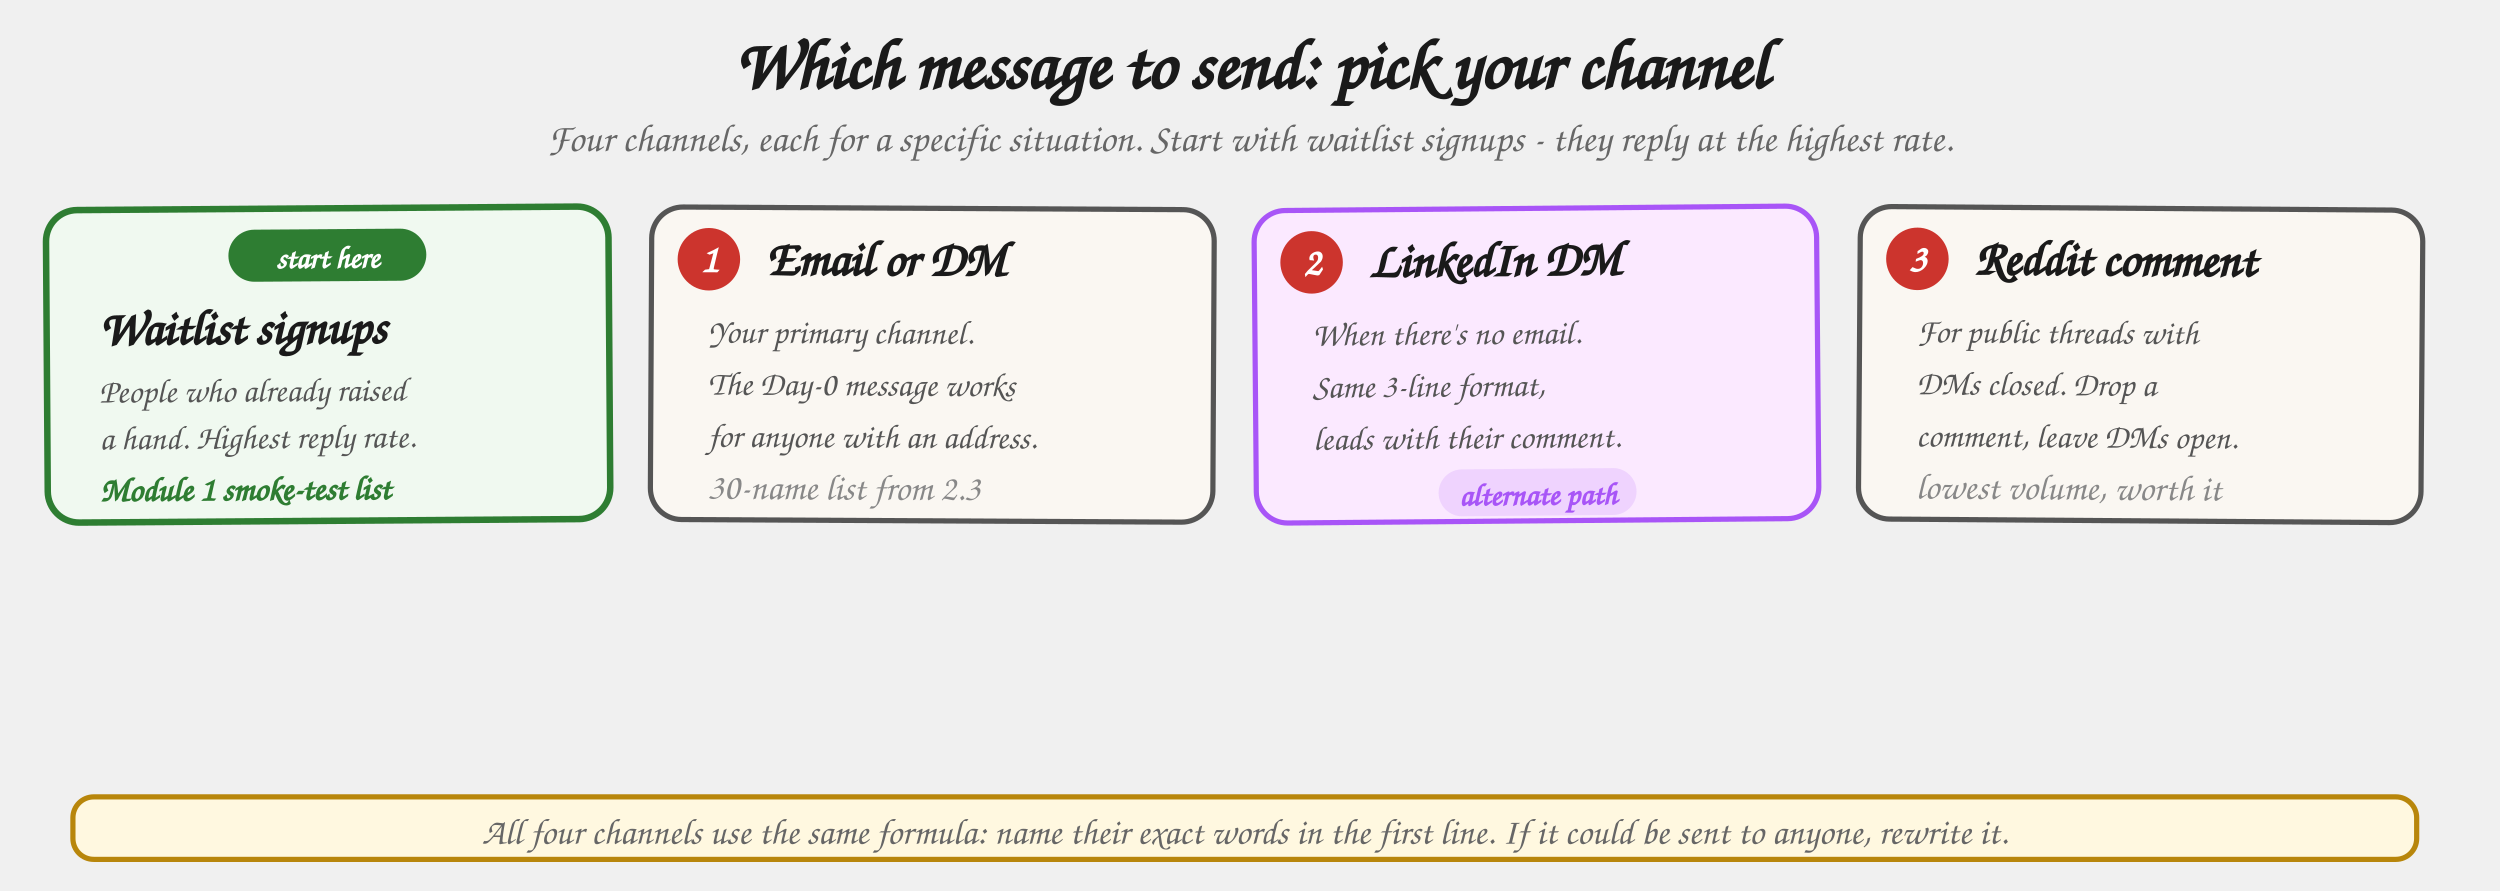
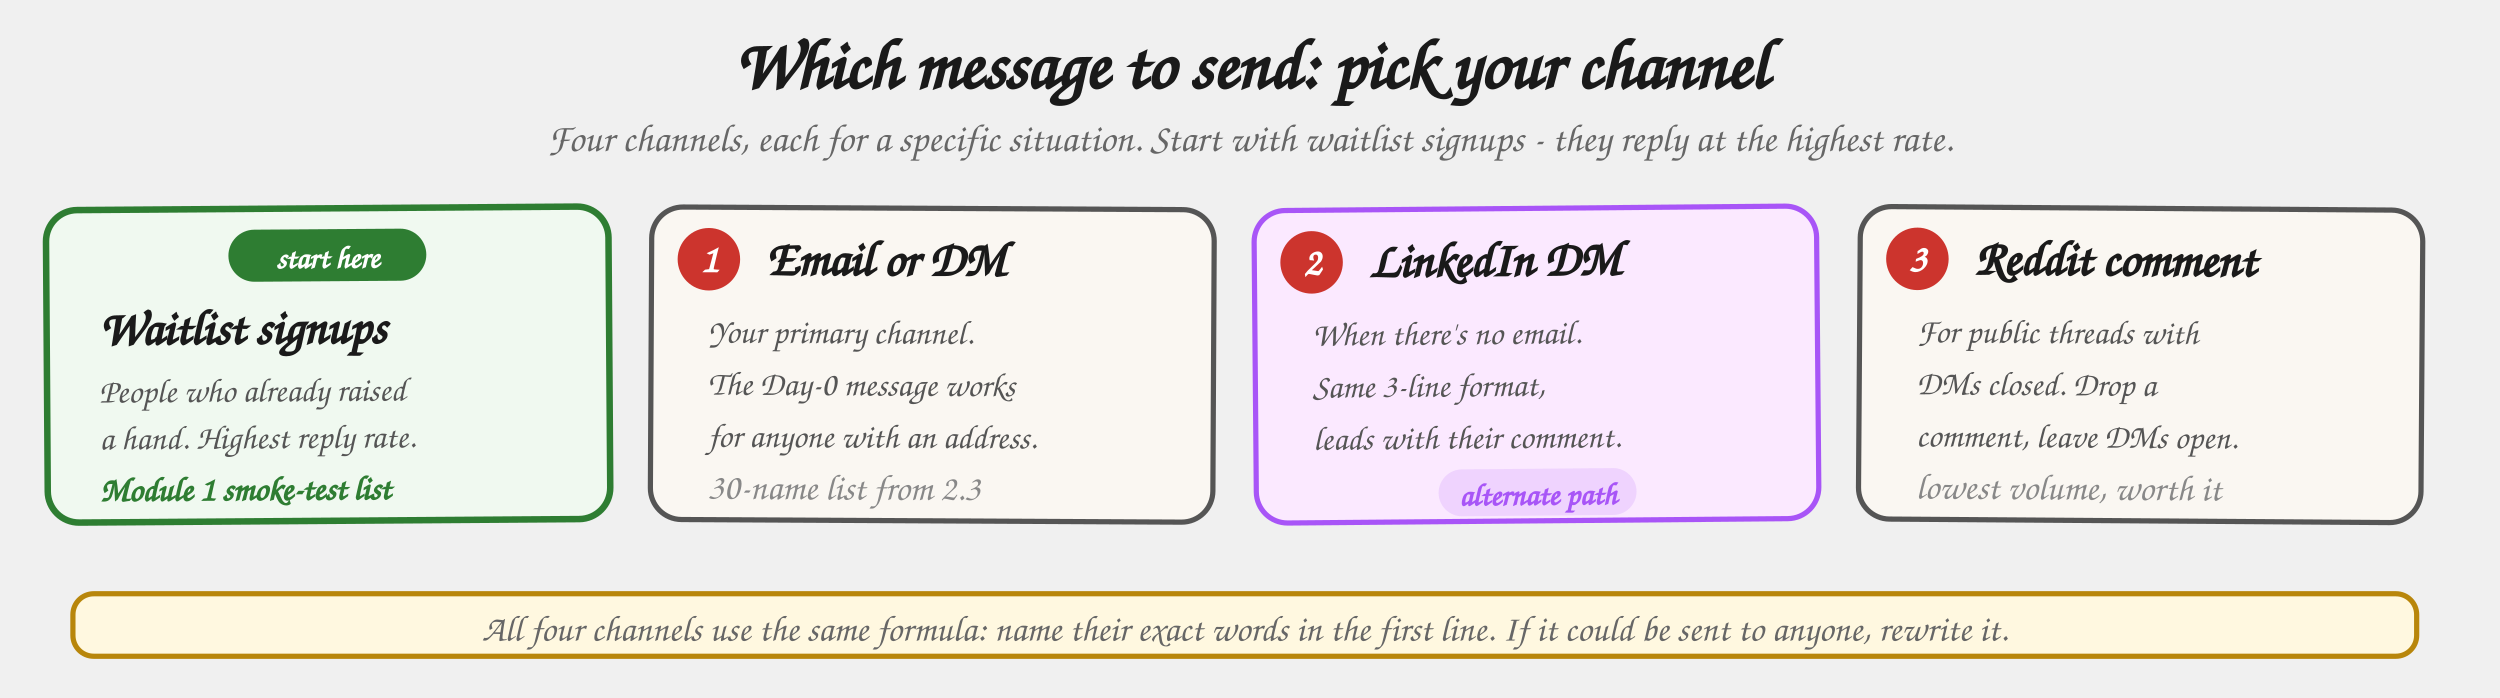
- <svg xmlns="http://www.w3.org/2000/svg" viewBox="0 0 960 342" role="img" aria-labelledby="ch-title">
+ <svg xmlns="http://www.w3.org/2000/svg" viewBox="0 0 960 268" role="img" aria-labelledby="ch-title">
  <defs>
    <style>
      .h       { font-family: "Caveat", "Patrick Hand", "Comic Sans MS", cursive; }
      .title   { font-size: 27px; font-weight: 700; fill: #1a1a1a; }
      .sub     { font-size: 15px; fill: #666; font-style: italic; }
      .ch-hd   { font-size: 19px; font-weight: 700; fill: #1a1a1a; }
      .ch-sub  { font-size: 13px; fill: #555; }
      .ch-num  { font-size: 15px; font-weight: 700; fill: #fff; }
      .ch-rate { font-size: 14px; fill: #888; }
      .note    { font-size: 14px; fill: #666; font-style: italic; }
      .card    { fill: #faf7f2; stroke: #555; stroke-width: 2; }
      .card-g  { fill: #f0f9f0; stroke: #2e7d32; stroke-width: 2.5; }
      .card-p  { fill: #fbe9ff; stroke: #a855f7; stroke-width: 2; }
      .numdot  { fill: #cc342d; }
-       .badge-g { fill: #2e7d32; }
-       .badge-p { fill: #a855f7; }
-       .arrow-h { stroke: #2e7d32; stroke-width: 2.5; fill: none; stroke-dasharray: 5 4; }
      .txt-g   { fill: #2e7d32; }
    </style>
-     <marker id="ah" viewBox="0 0 10 10" refX="8" refY="5" markerWidth="7" markerHeight="7" orient="auto-start-reverse">
-       <path d="M 0 1 L 8 5 L 0 9 z" fill="#555" />
-     </marker>
-     <marker id="ahg" viewBox="0 0 10 10" refX="8" refY="5" markerWidth="7" markerHeight="7" orient="auto-start-reverse">
-       <path d="M 0 1 L 8 5 L 0 9 z" fill="#2e7d32" />
-     </marker>
  </defs>
  <text x="480" y="34" text-anchor="middle" class="h title">Which message to send: pick your channel</text>
  <text x="480" y="58" text-anchor="middle" class="h sub">Four channels, each for a specific situation. Start with waitlist signups - they reply at the highest rate.</text>
  <g transform="translate(18, 80) rotate(-0.4 108 60)">
    <rect width="216" height="120" rx="12" class="card-g" />
    <rect x="70" y="8" width="76" height="20" rx="10" fill="#2e7d32" />
    <text x="108" y="23" text-anchor="middle" class="h" font-size="12" font-weight="700" fill="#fff">start here</text>
    <text x="20" y="52" class="h ch-hd">Waitlist signups</text>
    <text x="20" y="74" class="h ch-sub">People who already raised</text>
    <text x="20" y="92" class="h ch-sub">a hand. Highest reply rate.</text>
    <text x="20" y="112" class="h txt-g" font-size="13" font-weight="700">Module 1 smoke-test list</text>
  </g>
  <g transform="translate(250, 80) rotate(0.3 108 60)">
    <rect width="216" height="120" rx="12" class="card" />
    <circle cx="22" cy="20" r="12" class="numdot" />
    <text x="22" y="25" text-anchor="middle" class="h ch-num">1</text>
    <text x="44" y="26" class="h ch-hd">Email or DM</text>
    <text x="22" y="52" class="h ch-sub">Your primary channel.</text>
    <text x="22" y="72" class="h ch-sub">The Day-0 message works</text>
    <text x="22" y="92" class="h ch-sub">for anyone with an address.</text>
    <text x="22" y="112" class="h ch-rate">30-name list from 2.3</text>
  </g>
  <g transform="translate(482, 80) rotate(-0.5 108 60)">
    <rect width="216" height="120" rx="12" class="card-p" />
    <circle cx="22" cy="20" r="12" class="numdot" />
    <text x="22" y="25" text-anchor="middle" class="h ch-num">2</text>
    <text x="44" y="26" class="h ch-hd">LinkedIn DM</text>
    <text x="22" y="52" class="h ch-sub">When there's no email.</text>
    <text x="22" y="72" class="h ch-sub">Same 3-line format,</text>
    <text x="22" y="92" class="h ch-sub">leads with their comment.</text>
    <rect x="70" y="100" width="76" height="18" rx="9" fill="#a855f7" opacity="0.15" />
    <text x="108" y="114" text-anchor="middle" class="h" font-size="12" fill="#a855f7" font-weight="700">alternate path</text>
  </g>
  <g transform="translate(714, 80) rotate(0.4 108 60)">
    <rect width="216" height="120" rx="12" class="card" />
    <circle cx="22" cy="20" r="12" class="numdot" />
    <text x="22" y="25" text-anchor="middle" class="h ch-num">3</text>
    <text x="44" y="26" class="h ch-hd">Reddit comment</text>
    <text x="22" y="52" class="h ch-sub">For public threads with</text>
    <text x="22" y="72" class="h ch-sub">DMs closed. Drop a</text>
    <text x="22" y="92" class="h ch-sub">comment, leave DMs open.</text>
    <text x="22" y="112" class="h ch-rate">lowest volume, worth it</text>
  </g>
-   <g transform="translate(28, 306)">
+   <g transform="translate(28, 228)">
    <rect width="900" height="24" rx="8" fill="#fff8e0" stroke="#b8860b" stroke-width="2" />
    <text x="450" y="18" text-anchor="middle" class="h note">All four channels use the same formula: name their exact words in the first line. If it could be sent to anyone, rewrite it.</text>
  </g>
</svg>
